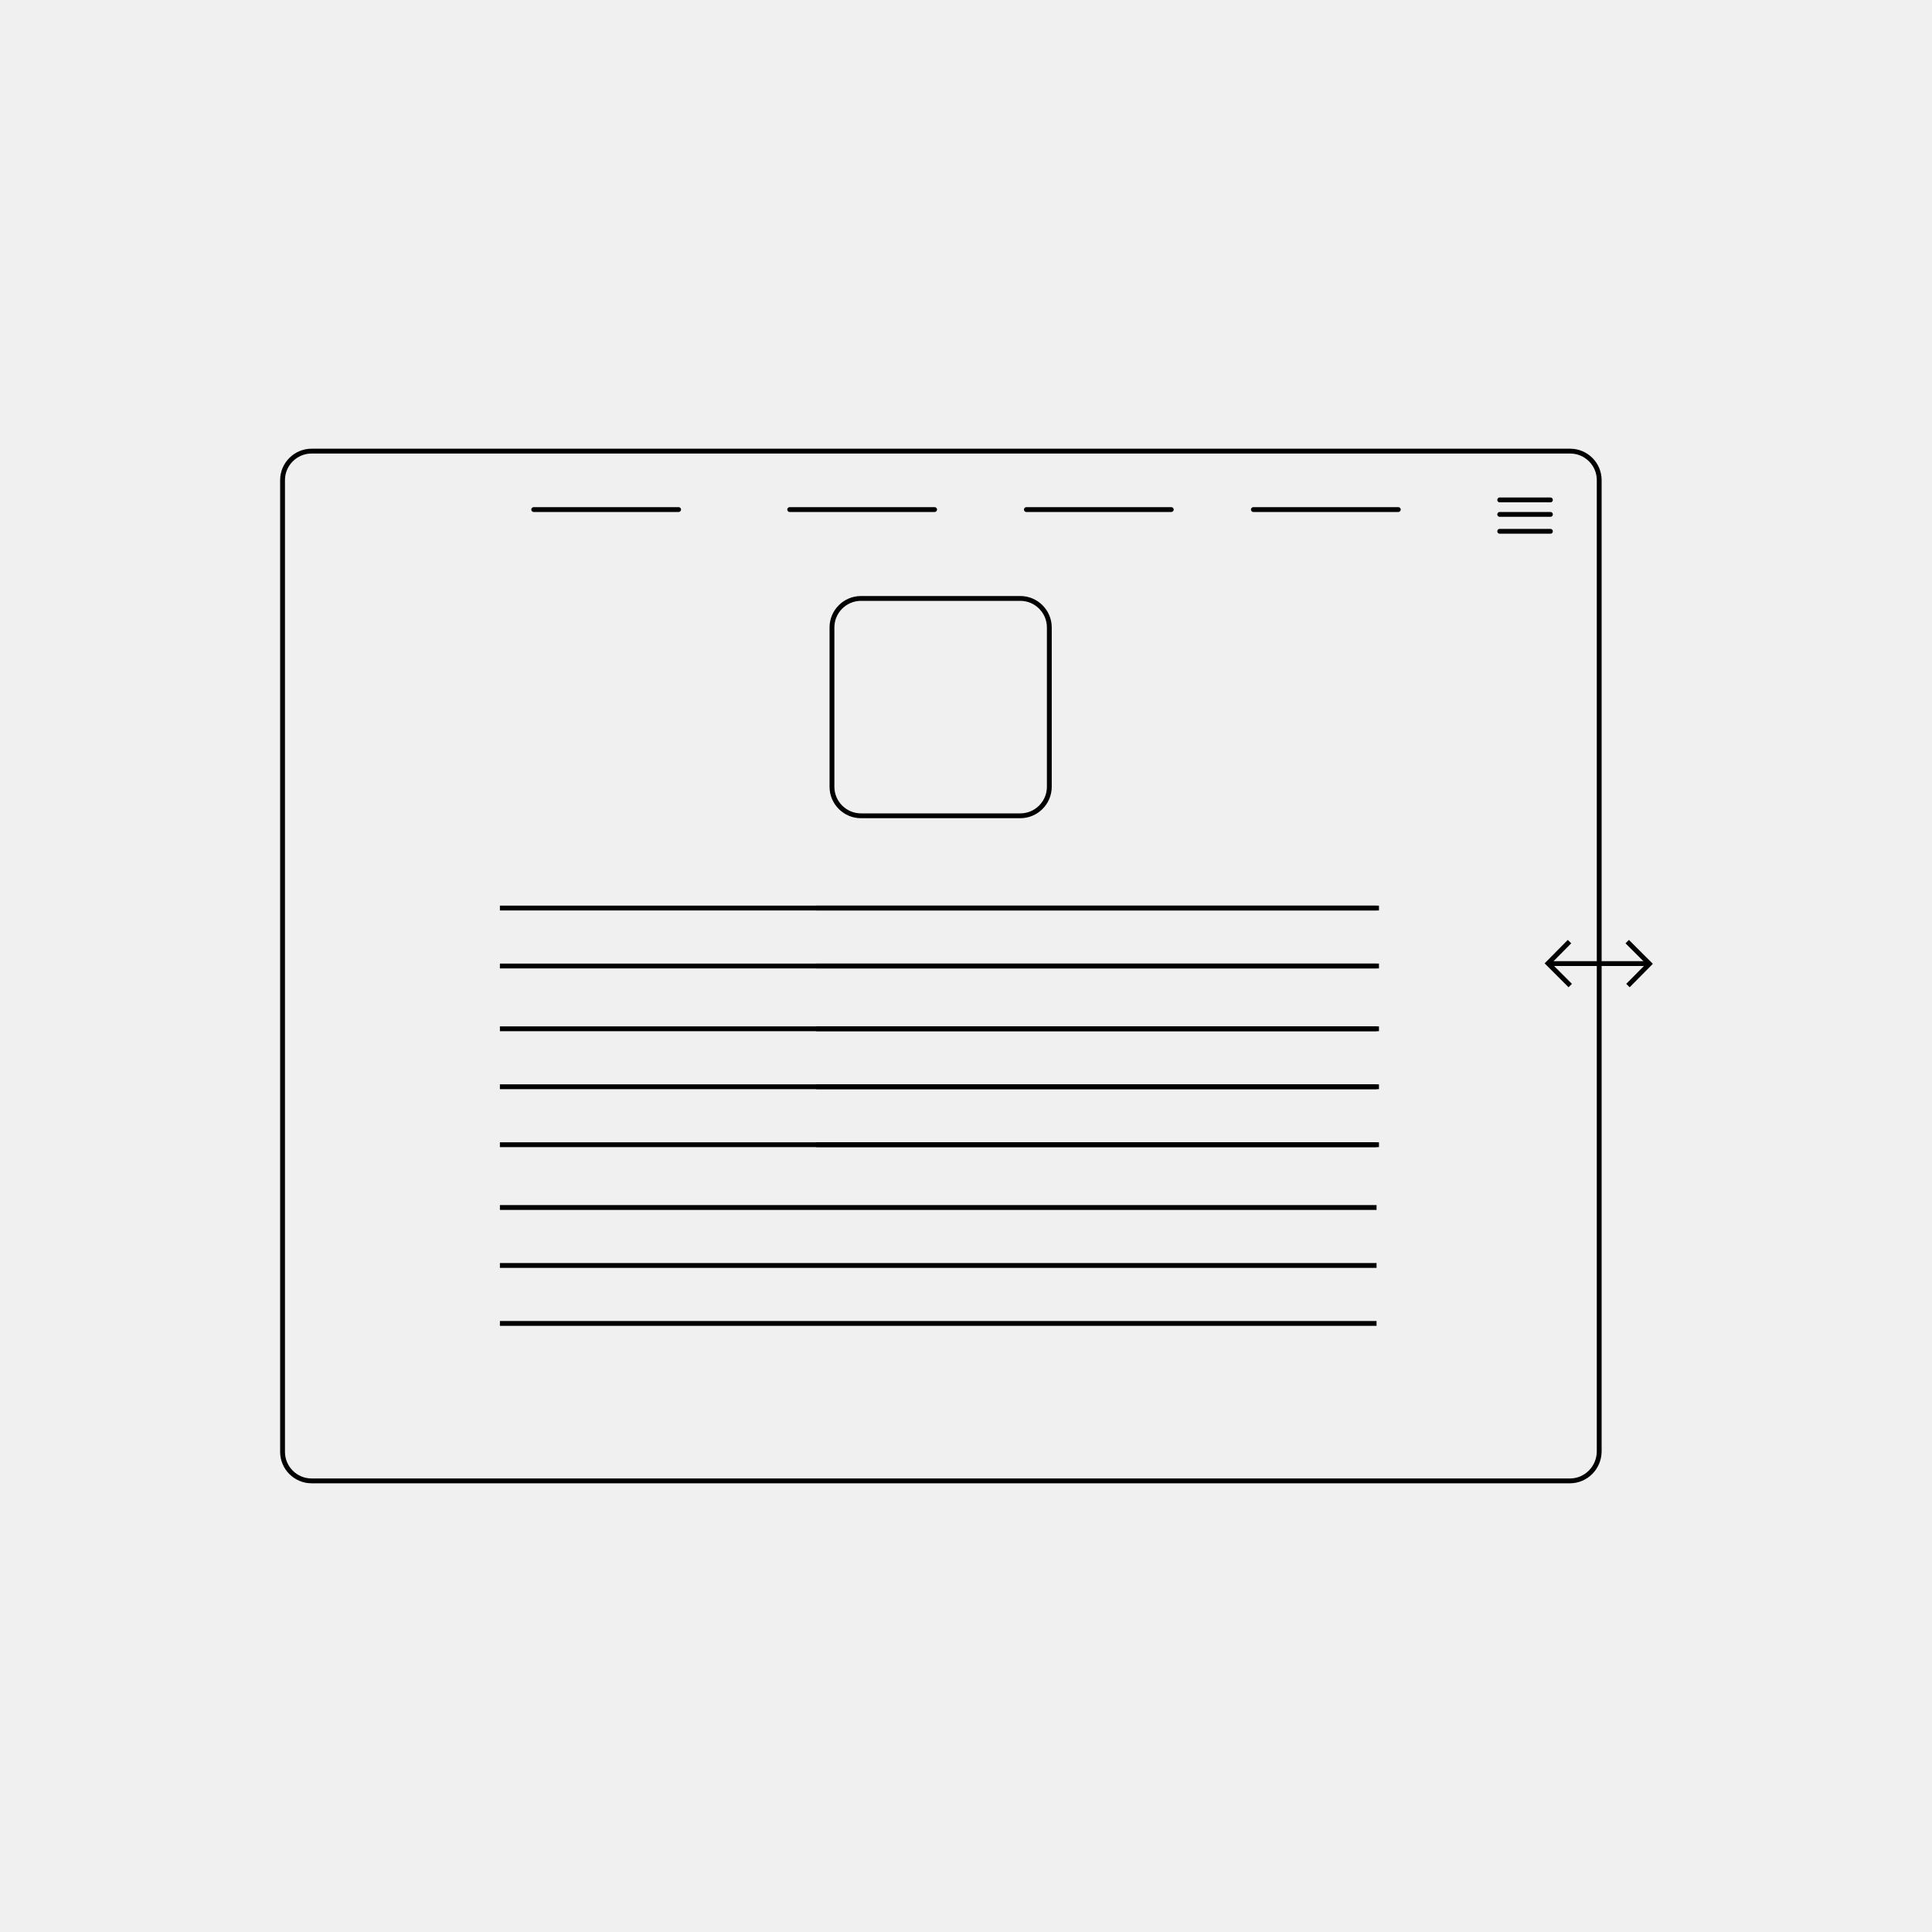
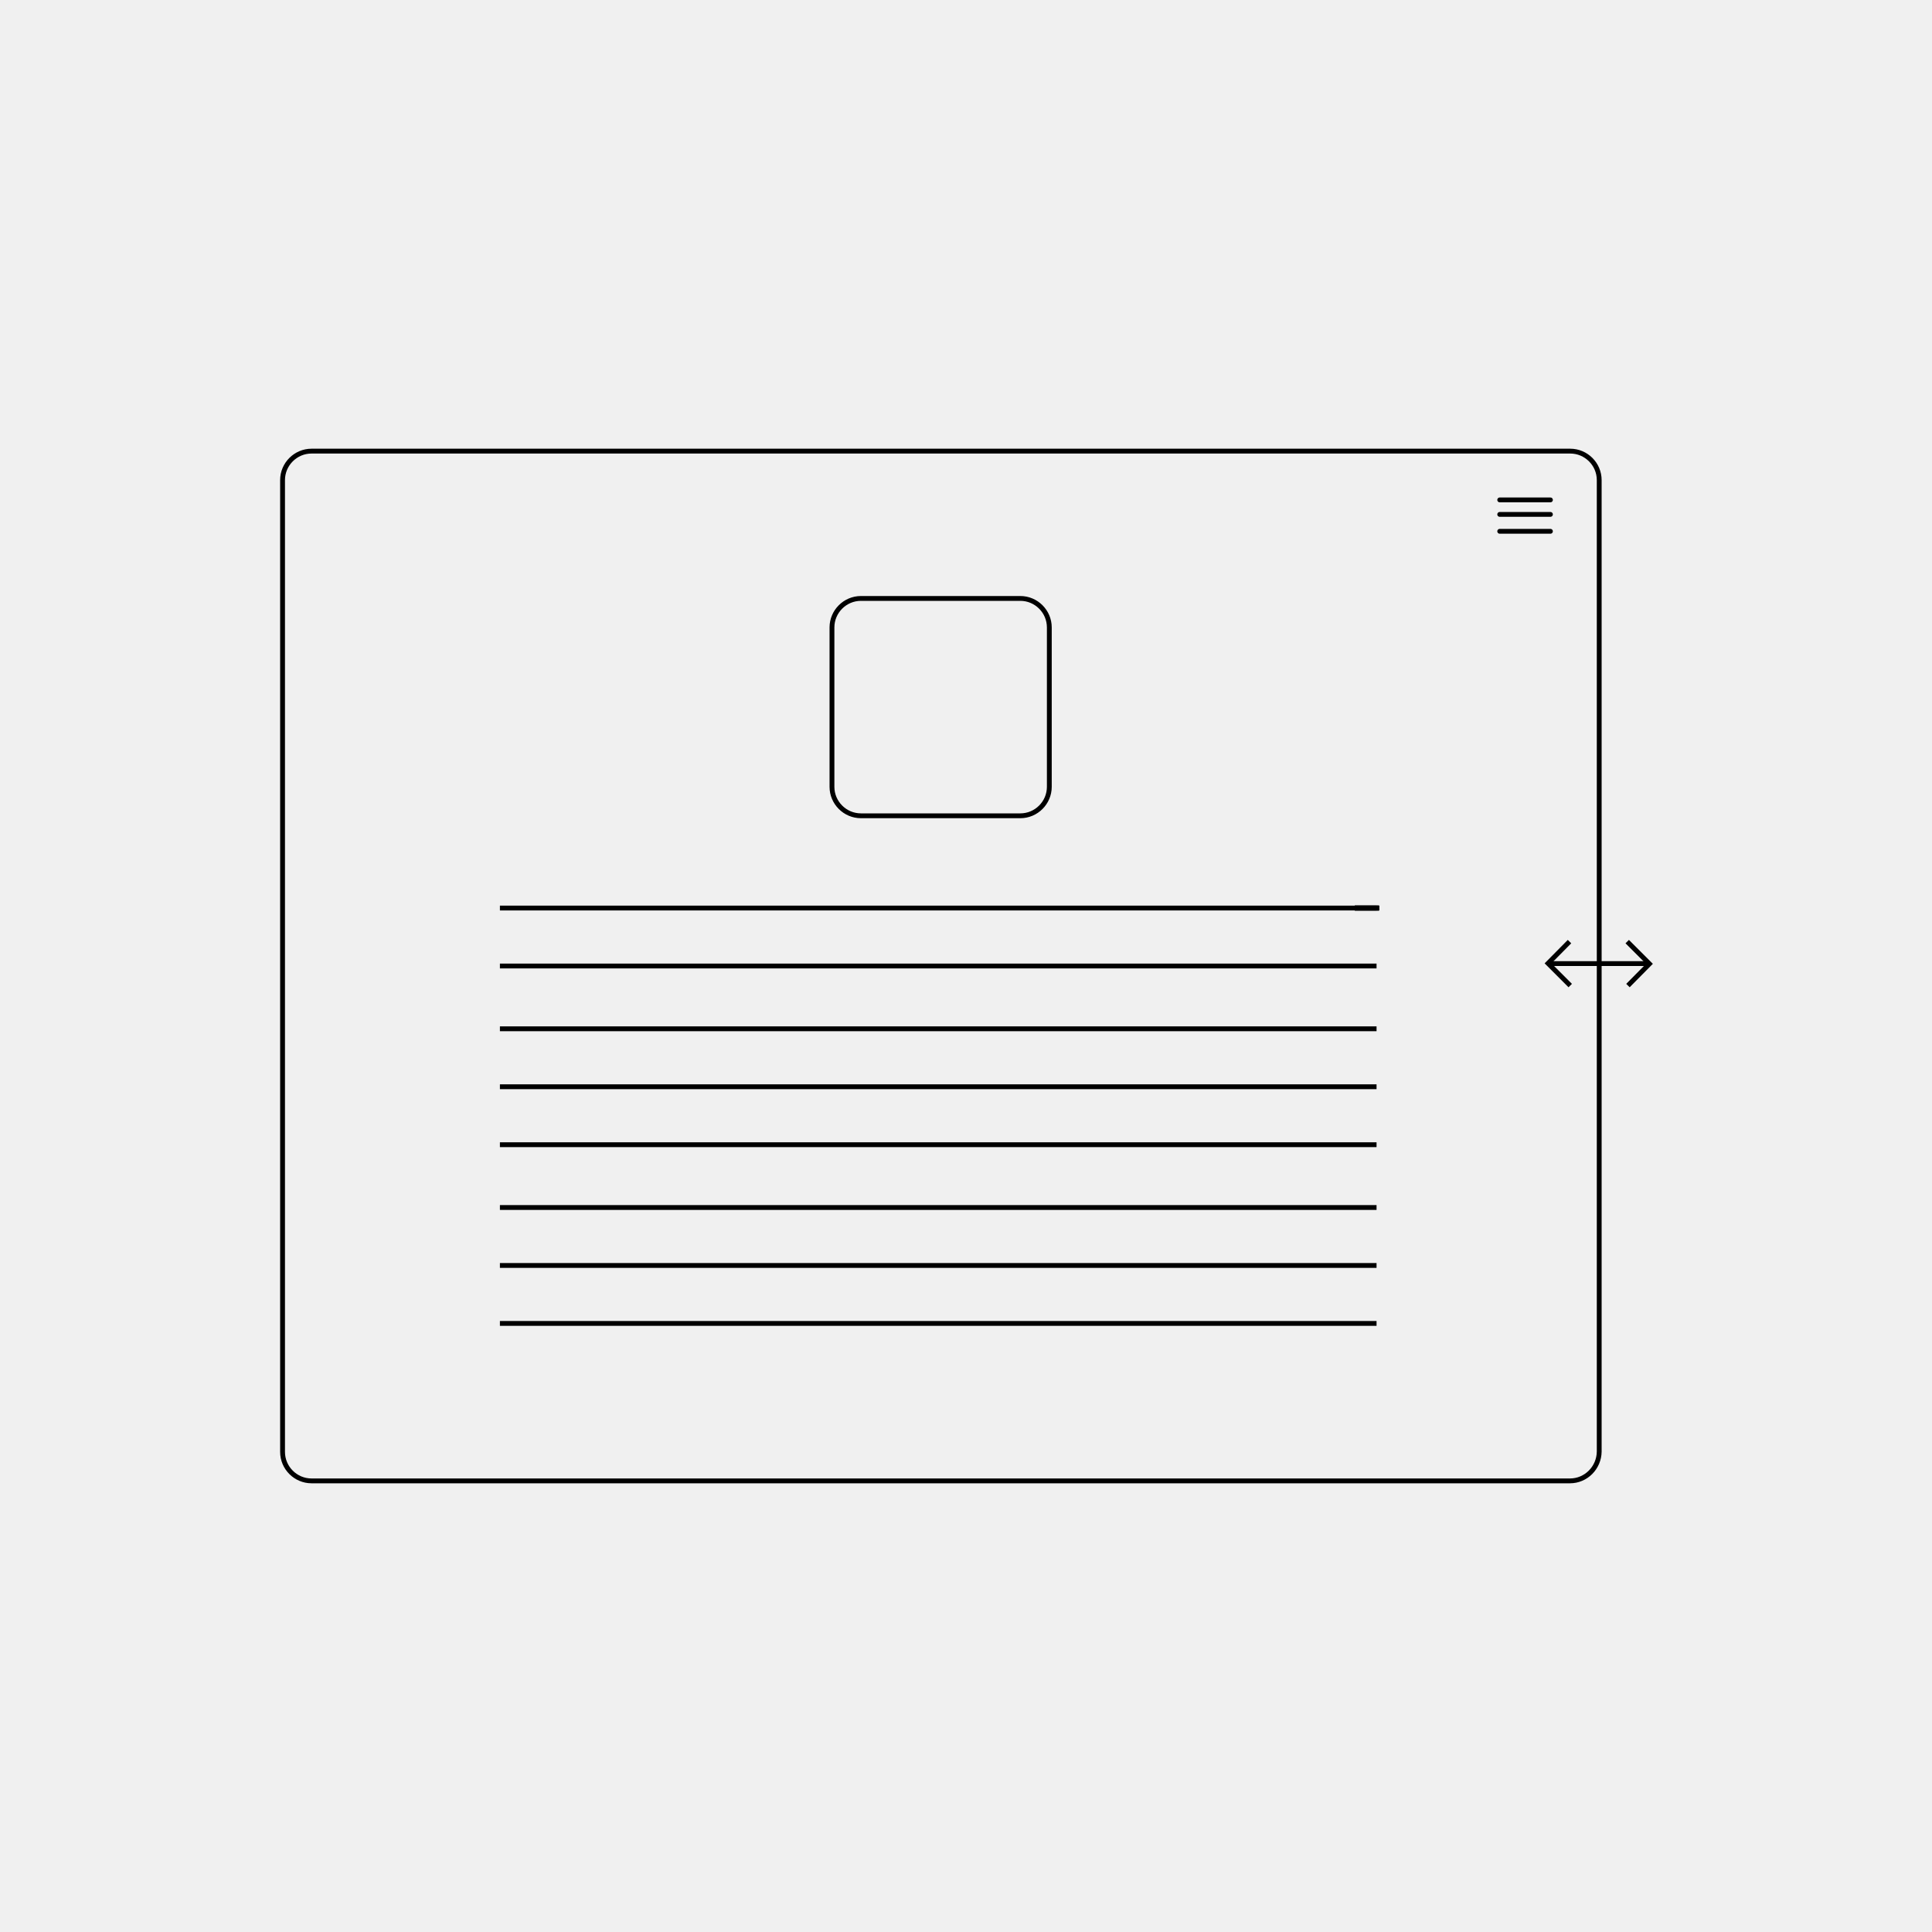
<svg xmlns="http://www.w3.org/2000/svg" version="1.1" id="Layer_2" x="0px" y="0px" viewBox="0 0 800 800" style="enable-background:new 0 0 800 800;" xml:space="preserve">
  <style type="text/css">
	.svg_hamburg_x0020_2{fill:none;}
	.Menu_x0020_Items{fill:none;}
	.svg_image{fill:none;stroke:#000000;stroke-width:2;stroke-miterlimit:10;}
	.st0{fill:none;stroke:#000000;stroke-width:2;stroke-miterlimit:10;}
	.st1{fill:#FFFFFF;stroke:#000000;stroke-width:2;stroke-linecap:round;stroke-miterlimit:10;}
	.st2{fill:#FFFFFF;stroke:#000000;stroke-width:2;stroke-miterlimit:10;}
	.st3{fill:none;stroke:#000000;stroke-width:2;stroke-linecap:round;stroke-miterlimit:10;}
</style>
  <g id="XMLID_273_">
    <path id="XMLID_93_" class="st0" d="M650.1,613.2H129c-6.6,0-12-5.4-12-12V198.8c0-6.6,5.4-12,12-12h521.2c6.6,0,12,5.4,12,12   v402.3C662.1,607.8,656.7,613.2,650.1,613.2z" />
    <g id="Hamburger_1_">
      <line id="XMLID_92_" class="st1" x1="642" y1="207" x2="621" y2="207" />
      <line id="XMLID_91_" class="st1" x1="642" y1="213" x2="621" y2="213" />
      <line id="XMLID_90_" class="st1" x1="642" y1="220" x2="621" y2="220" />
    </g>
    <g id="Text_1_">
      <line id="XMLID_88_" class="st2" x1="570" y1="376" x2="207" y2="376" />
-       <line id="XMLID_87_" class="st2" x1="571" y1="376" x2="338" y2="376" />
+       <line id="XMLID_87_" class="st2" x1="571" y1="376" x2="561" y2="376" />
      <line id="XMLID_86_" class="st2" x1="570" y1="400" x2="207" y2="400" />
-       <line id="XMLID_85_" class="st2" x1="571" y1="400" x2="338" y2="400" />
+       <line id="XMLID_85_" class="st2" x1="571" y1="376" x2="561" y2="376" />
      <line id="XMLID_84_" class="st2" x1="570" y1="426" x2="207" y2="426" />
-       <line id="XMLID_83_" class="st2" x1="571" y1="426" x2="338" y2="426" />
+       <line id="XMLID_83_" class="st2" x1="571" y1="376" x2="561" y2="376" />
      <line id="XMLID_82_" class="st2" x1="570" y1="450" x2="207" y2="450" />
-       <line id="XMLID_81_" class="st2" x1="571" y1="450" x2="338" y2="450" />
+       <line id="XMLID_81_" class="st2" x1="571" y1="376" x2="561" y2="376" />
      <line id="XMLID_80_" class="st2" x1="570" y1="474" x2="207" y2="474" />
-       <line id="XMLID_79_" class="st2" x1="571" y1="474" x2="338" y2="474" />
+       <line id="XMLID_79_" class="st2" x1="571" y1="376" x2="561" y2="376" />
      <polyline id="XMLID_77_" class="st2" points="570,500 387,500 207,500   " />
      <polyline id="XMLID_75_" class="st2" points="570,524 387,524 207,524   " />
      <polyline id="XMLID_73_" class="st2" points="570,548 387,548 207,548   " />
    </g>
    <path id="XMLID_72_" class="svg_image" d="M422.5,337.8h-66c-6.6,0-12-5.4-12-12v-66c0-6.6,5.4-12,12-12h66c6.6,0,12,5.4,12,12v66   C434.5,332.4,429.1,337.8,422.5,337.8z" />
    <g id="XMLID_68_">
      <polyline id="XMLID_71_" class="st0" points="649.9,389.9 641,398.9 650.2,408.1   " />
      <polyline id="XMLID_70_" class="st0" points="674.1,408.1 683,399.1 673.8,389.9   " />
      <line id="XMLID_69_" class="st0" x1="641" y1="399" x2="683" y2="399" />
    </g>
  </g>
  <g id="Menu_2_">
-     <line id="XMLID_576_" class="st3" x1="281" y1="211" x2="221" y2="211" />
-     <line id="XMLID_575_" class="st3" x1="387" y1="211" x2="327" y2="211" />
-     <line id="XMLID_574_" class="st3" x1="485" y1="211" x2="425" y2="211" />
-     <line id="XMLID_573_" class="st3" x1="579" y1="211" x2="519" y2="211" />
+     <line id="XMLID_576_" class="st3" x1="1092" y1="211" x2="1032" y2="211" />
+     <line id="XMLID_575_" class="st3" x1="1198" y1="211" x2="1138" y2="211" />
+     <line id="XMLID_574_" class="st3" x1="1296" y1="211" x2="1236" y2="211" />
+     <line id="XMLID_573_" class="st3" x1="1390" y1="211" x2="1330" y2="211" />
  </g>
</svg>
